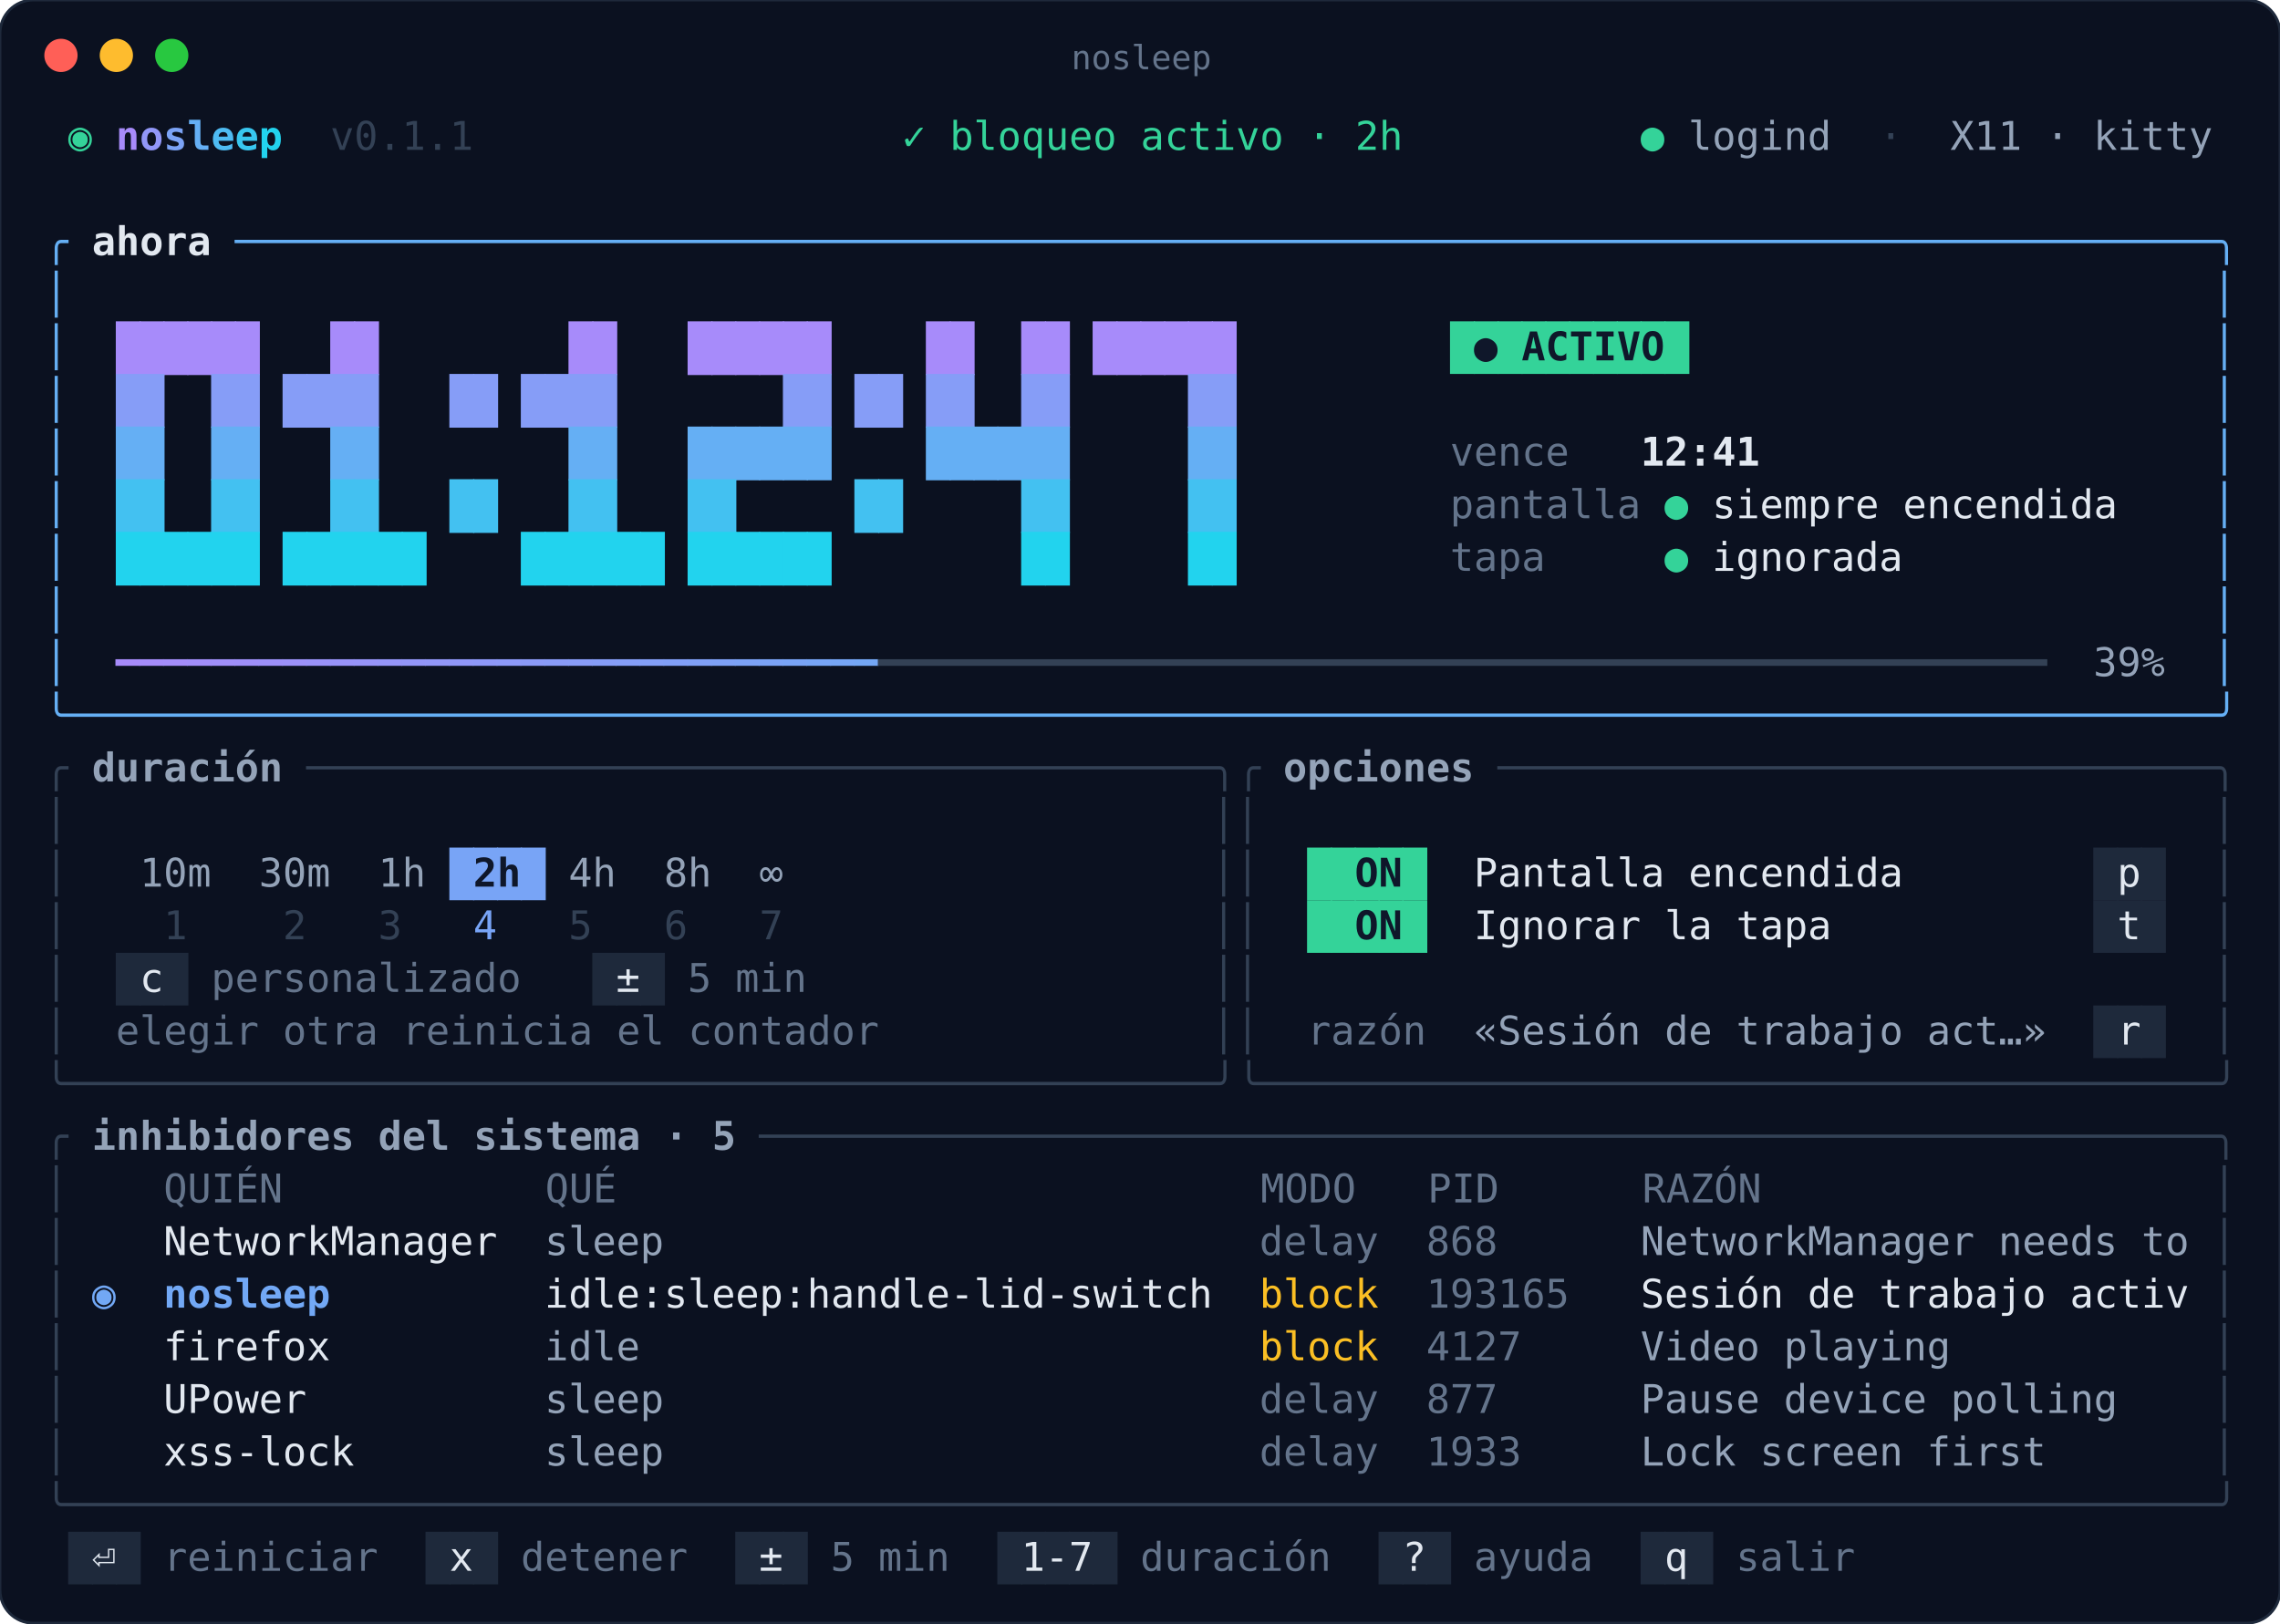
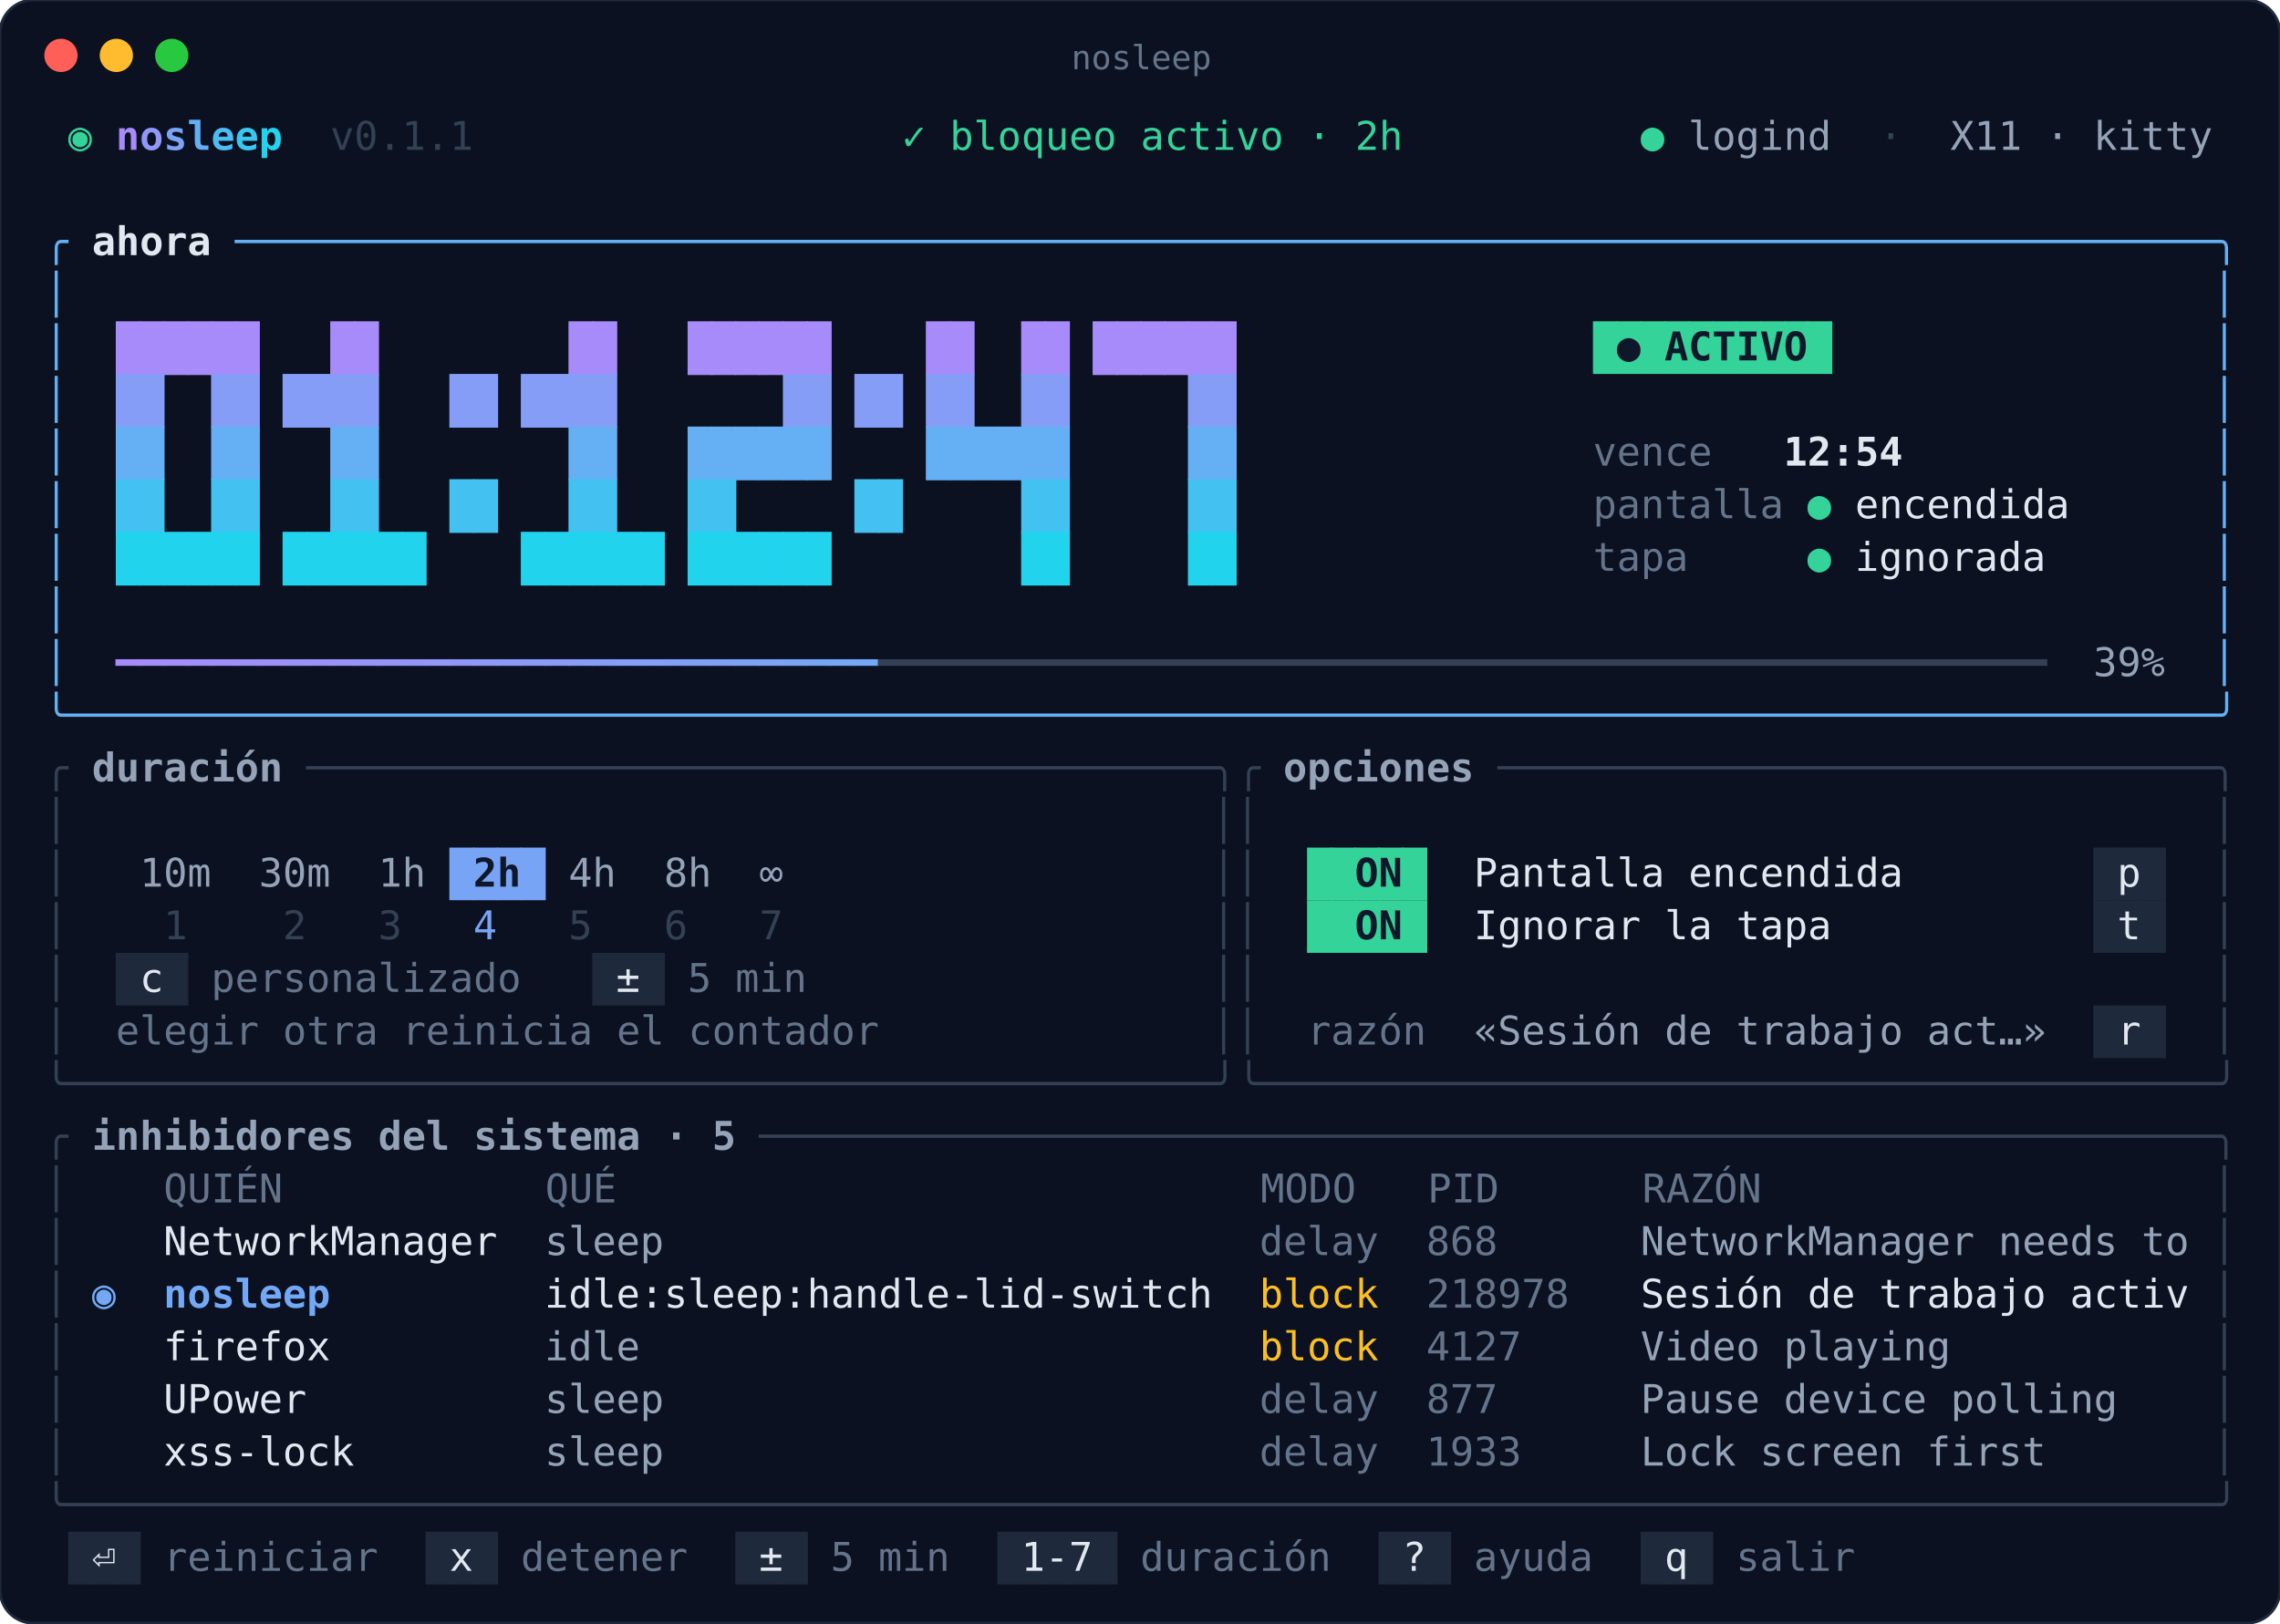
<svg xmlns="http://www.w3.org/2000/svg" xml:space="preserve" width="823" height="586" viewBox="0 0 823 586">
  <style>text{font-family:"JetBrains Mono","Fira Code","DejaVu Sans Mono",Menlo,Consolas,monospace;font-size:14.3px;white-space:pre}</style>
  <rect width="100%" height="100%" rx="12" fill="#0b1120" stroke="#1e293b" />
  <circle cx="22" cy="20" r="6" fill="#ff5f57" />
  <circle cx="42" cy="20" r="6" fill="#febc2e" />
  <circle cx="62" cy="20" r="6" fill="#28c840" />
  <text x="412" y="25" fill="#64748b" text-anchor="middle" style="font-size:12px">nosleep</text>
  <text x="24.6" y="54.1" fill="#34d399" textLength="17.2" lengthAdjust="spacingAndGlyphs">◉ </text>
  <text x="41.8" y="54.1" fill="#a78bfa" font-weight="700" textLength="8.6" lengthAdjust="spacingAndGlyphs">n</text>
  <text x="50.4" y="54.1" fill="#9197f8" font-weight="700" textLength="8.6" lengthAdjust="spacingAndGlyphs">o</text>
  <text x="59.0" y="54.1" fill="#7ba3f6" font-weight="700" textLength="8.6" lengthAdjust="spacingAndGlyphs">s</text>
  <text x="67.6" y="54.1" fill="#65aff4" font-weight="700" textLength="8.6" lengthAdjust="spacingAndGlyphs">l</text>
  <text x="76.2" y="54.1" fill="#4ebbf2" font-weight="700" textLength="8.6" lengthAdjust="spacingAndGlyphs">e</text>
  <text x="84.8" y="54.1" fill="#38c7f0" font-weight="700" textLength="8.6" lengthAdjust="spacingAndGlyphs">e</text>
  <text x="93.4" y="54.1" fill="#22d3ee" font-weight="700" textLength="8.6" lengthAdjust="spacingAndGlyphs">p</text>
  <text x="102.0" y="54.1" fill="#334155" textLength="68.8" lengthAdjust="spacingAndGlyphs">  v0.1.1</text>
  <text x="325.6" y="54.1" fill="#34d399" textLength="180.6" lengthAdjust="spacingAndGlyphs">✓ bloqueo activo · 2h</text>
  <text x="592.2" y="54.1" fill="#34d399" textLength="17.2" lengthAdjust="spacingAndGlyphs">● </text>
  <text x="609.4" y="54.1" fill="#94a3b8" textLength="51.6" lengthAdjust="spacingAndGlyphs">logind</text>
  <text x="661.0" y="54.1" fill="#334155" textLength="43.0" lengthAdjust="spacingAndGlyphs">  ·  </text>
  <text x="704.0" y="54.1" fill="#94a3b8" textLength="94.6" lengthAdjust="spacingAndGlyphs">X11 · kitty</text>
  <text x="16.0" y="92.1" fill="#65aff4" textLength="17.2" lengthAdjust="spacingAndGlyphs">╭ </text>
  <text x="33.2" y="92.1" fill="#e2e8f0" font-weight="700" textLength="43.0" lengthAdjust="spacingAndGlyphs">ahora</text>
  <text x="76.2" y="92.1" fill="#65aff4" textLength="731.0" lengthAdjust="spacingAndGlyphs"> ───────────────────────────────────────────────────────────────────────────────────╮</text>
  <text x="16.0" y="111.1" fill="#65aff4" textLength="8.6" lengthAdjust="spacingAndGlyphs">│</text>
  <text x="798.6" y="111.1" fill="#65aff4" textLength="8.6" lengthAdjust="spacingAndGlyphs">│</text>
  <rect x="41.8" y="116.0" width="9.0" height="19.4" fill="#a78bfa" />
  <rect x="50.4" y="116.0" width="9.0" height="19.4" fill="#a78bfa" />
  <rect x="59.0" y="116.0" width="9.0" height="19.4" fill="#a78bfa" />
  <rect x="67.6" y="116.0" width="9.0" height="19.4" fill="#a78bfa" />
  <rect x="76.2" y="116.0" width="9.0" height="19.4" fill="#a78bfa" />
  <rect x="84.8" y="116.0" width="9.0" height="19.4" fill="#a78bfa" />
  <rect x="119.2" y="116.0" width="9.0" height="19.4" fill="#a78bfa" />
  <rect x="127.8" y="116.0" width="9.0" height="19.4" fill="#a78bfa" />
  <rect x="205.2" y="116.0" width="9.0" height="19.4" fill="#a78bfa" />
  <rect x="213.8" y="116.0" width="9.0" height="19.4" fill="#a78bfa" />
  <rect x="248.2" y="116.0" width="9.0" height="19.4" fill="#a78bfa" />
  <rect x="256.8" y="116.0" width="9.0" height="19.4" fill="#a78bfa" />
  <rect x="265.4" y="116.0" width="9.0" height="19.4" fill="#a78bfa" />
  <rect x="274.0" y="116.0" width="9.0" height="19.4" fill="#a78bfa" />
  <rect x="282.6" y="116.0" width="9.0" height="19.4" fill="#a78bfa" />
  <rect x="291.2" y="116.0" width="9.0" height="19.4" fill="#a78bfa" />
  <rect x="334.2" y="116.0" width="9.0" height="19.4" fill="#a78bfa" />
  <rect x="342.8" y="116.0" width="9.0" height="19.4" fill="#a78bfa" />
  <rect x="368.6" y="116.0" width="9.0" height="19.4" fill="#a78bfa" />
  <rect x="377.2" y="116.0" width="9.0" height="19.4" fill="#a78bfa" />
  <rect x="394.4" y="116.0" width="9.0" height="19.4" fill="#a78bfa" />
  <rect x="403.0" y="116.0" width="9.0" height="19.4" fill="#a78bfa" />
  <rect x="411.6" y="116.0" width="9.0" height="19.4" fill="#a78bfa" />
  <rect x="420.2" y="116.0" width="9.0" height="19.4" fill="#a78bfa" />
  <rect x="428.8" y="116.0" width="9.0" height="19.4" fill="#a78bfa" />
  <rect x="437.4" y="116.0" width="9.0" height="19.4" fill="#a78bfa" />
-   <rect x="523.4" y="116.0" width="9.0" height="19" fill="#34d399" />
-   <rect x="532.0" y="116.0" width="9.0" height="19" fill="#34d399" />
-   <rect x="540.6" y="116.0" width="9.0" height="19" fill="#34d399" />
-   <rect x="549.2" y="116.0" width="9.0" height="19" fill="#34d399" />
-   <rect x="557.8" y="116.0" width="9.0" height="19" fill="#34d399" />
-   <rect x="566.4" y="116.0" width="9.0" height="19" fill="#34d399" />
  <rect x="575.0" y="116.0" width="9.0" height="19" fill="#34d399" />
  <rect x="583.6" y="116.0" width="9.0" height="19" fill="#34d399" />
  <rect x="592.2" y="116.0" width="9.0" height="19" fill="#34d399" />
  <rect x="600.8" y="116.0" width="9.0" height="19" fill="#34d399" />
+   <rect x="609.4" y="116.0" width="9.0" height="19" fill="#34d399" />
+   <rect x="618.0" y="116.0" width="9.0" height="19" fill="#34d399" />
+   <rect x="626.6" y="116.0" width="9.0" height="19" fill="#34d399" />
+   <rect x="635.2" y="116.0" width="9.0" height="19" fill="#34d399" />
+   <rect x="643.8" y="116.0" width="9.0" height="19" fill="#34d399" />
+   <rect x="652.4" y="116.0" width="9.0" height="19" fill="#34d399" />
  <text x="16.0" y="130.1" fill="#65aff4" textLength="8.6" lengthAdjust="spacingAndGlyphs">│</text>
-   <text x="523.4" y="130.1" fill="#0f172a" font-weight="700" textLength="86.0" lengthAdjust="spacingAndGlyphs"> ● ACTIVO </text>
+   <text x="575.0" y="130.1" fill="#0f172a" font-weight="700" textLength="86.0" lengthAdjust="spacingAndGlyphs"> ● ACTIVO </text>
  <text x="798.6" y="130.1" fill="#65aff4" textLength="8.6" lengthAdjust="spacingAndGlyphs">│</text>
  <rect x="41.8" y="135.0" width="9.0" height="19.4" fill="#869df7" />
  <rect x="50.4" y="135.0" width="9.0" height="19.4" fill="#869df7" />
  <rect x="76.2" y="135.0" width="9.0" height="19.4" fill="#869df7" />
  <rect x="84.8" y="135.0" width="9.0" height="19.4" fill="#869df7" />
  <rect x="102.0" y="135.0" width="9.0" height="19.4" fill="#869df7" />
  <rect x="110.6" y="135.0" width="9.0" height="19.4" fill="#869df7" />
  <rect x="119.2" y="135.0" width="9.0" height="19.4" fill="#869df7" />
  <rect x="127.8" y="135.0" width="9.0" height="19.4" fill="#869df7" />
  <rect x="162.2" y="135.0" width="9.0" height="19.4" fill="#869df7" />
  <rect x="170.8" y="135.0" width="9.0" height="19.4" fill="#869df7" />
  <rect x="188.0" y="135.0" width="9.0" height="19.4" fill="#869df7" />
  <rect x="196.6" y="135.0" width="9.0" height="19.4" fill="#869df7" />
  <rect x="205.2" y="135.0" width="9.0" height="19.4" fill="#869df7" />
  <rect x="213.8" y="135.0" width="9.0" height="19.4" fill="#869df7" />
  <rect x="282.6" y="135.0" width="9.0" height="19.4" fill="#869df7" />
  <rect x="291.2" y="135.0" width="9.0" height="19.4" fill="#869df7" />
  <rect x="308.4" y="135.0" width="9.0" height="19.4" fill="#869df7" />
  <rect x="317.0" y="135.0" width="9.0" height="19.4" fill="#869df7" />
  <rect x="334.2" y="135.0" width="9.0" height="19.4" fill="#869df7" />
  <rect x="342.8" y="135.0" width="9.0" height="19.4" fill="#869df7" />
  <rect x="368.6" y="135.0" width="9.0" height="19.4" fill="#869df7" />
  <rect x="377.2" y="135.0" width="9.0" height="19.4" fill="#869df7" />
  <rect x="428.8" y="135.0" width="9.0" height="19.4" fill="#869df7" />
  <rect x="437.4" y="135.0" width="9.0" height="19.4" fill="#869df7" />
  <text x="16.0" y="149.1" fill="#65aff4" textLength="8.6" lengthAdjust="spacingAndGlyphs">│</text>
  <text x="798.6" y="149.1" fill="#65aff4" textLength="8.6" lengthAdjust="spacingAndGlyphs">│</text>
  <rect x="41.8" y="154.0" width="9.0" height="19.4" fill="#65aff4" />
  <rect x="50.4" y="154.0" width="9.0" height="19.4" fill="#65aff4" />
  <rect x="76.2" y="154.0" width="9.0" height="19.4" fill="#65aff4" />
  <rect x="84.8" y="154.0" width="9.0" height="19.4" fill="#65aff4" />
  <rect x="119.2" y="154.0" width="9.0" height="19.4" fill="#65aff4" />
  <rect x="127.8" y="154.0" width="9.0" height="19.4" fill="#65aff4" />
  <rect x="205.2" y="154.0" width="9.0" height="19.4" fill="#65aff4" />
  <rect x="213.8" y="154.0" width="9.0" height="19.4" fill="#65aff4" />
  <rect x="248.2" y="154.0" width="9.0" height="19.4" fill="#65aff4" />
  <rect x="256.8" y="154.0" width="9.0" height="19.4" fill="#65aff4" />
  <rect x="265.4" y="154.0" width="9.0" height="19.4" fill="#65aff4" />
  <rect x="274.0" y="154.0" width="9.0" height="19.4" fill="#65aff4" />
  <rect x="282.6" y="154.0" width="9.0" height="19.4" fill="#65aff4" />
  <rect x="291.2" y="154.0" width="9.0" height="19.4" fill="#65aff4" />
  <rect x="334.2" y="154.0" width="9.0" height="19.4" fill="#65aff4" />
  <rect x="342.8" y="154.0" width="9.0" height="19.4" fill="#65aff4" />
  <rect x="351.4" y="154.0" width="9.0" height="19.4" fill="#65aff4" />
  <rect x="360.0" y="154.0" width="9.0" height="19.4" fill="#65aff4" />
  <rect x="368.6" y="154.0" width="9.0" height="19.4" fill="#65aff4" />
  <rect x="377.2" y="154.0" width="9.0" height="19.4" fill="#65aff4" />
  <rect x="428.8" y="154.0" width="9.0" height="19.4" fill="#65aff4" />
  <rect x="437.4" y="154.0" width="9.0" height="19.4" fill="#65aff4" />
  <text x="16.0" y="168.1" fill="#65aff4" textLength="8.6" lengthAdjust="spacingAndGlyphs">│</text>
-   <text x="523.4" y="168.1" fill="#64748b" textLength="68.8" lengthAdjust="spacingAndGlyphs">vence   </text>
-   <text x="592.2" y="168.1" fill="#e2e8f0" font-weight="700" textLength="43.0" lengthAdjust="spacingAndGlyphs">12:41</text>
+   <text x="575.0" y="168.1" fill="#64748b" textLength="68.8" lengthAdjust="spacingAndGlyphs">vence   </text>
+   <text x="643.8" y="168.1" fill="#e2e8f0" font-weight="700" textLength="43.0" lengthAdjust="spacingAndGlyphs">12:54</text>
  <text x="798.6" y="168.1" fill="#65aff4" textLength="8.6" lengthAdjust="spacingAndGlyphs">│</text>
  <rect x="41.8" y="173.0" width="9.0" height="19.4" fill="#43c1f1" />
  <rect x="50.4" y="173.0" width="9.0" height="19.4" fill="#43c1f1" />
  <rect x="76.2" y="173.0" width="9.0" height="19.4" fill="#43c1f1" />
  <rect x="84.8" y="173.0" width="9.0" height="19.4" fill="#43c1f1" />
  <rect x="119.2" y="173.0" width="9.0" height="19.4" fill="#43c1f1" />
  <rect x="127.8" y="173.0" width="9.0" height="19.4" fill="#43c1f1" />
  <rect x="162.2" y="173.0" width="9.0" height="19.4" fill="#43c1f1" />
  <rect x="170.8" y="173.0" width="9.0" height="19.4" fill="#43c1f1" />
  <rect x="205.2" y="173.0" width="9.0" height="19.4" fill="#43c1f1" />
  <rect x="213.8" y="173.0" width="9.0" height="19.4" fill="#43c1f1" />
  <rect x="248.2" y="173.0" width="9.0" height="19.4" fill="#43c1f1" />
  <rect x="256.8" y="173.0" width="9.0" height="19.4" fill="#43c1f1" />
  <rect x="308.4" y="173.0" width="9.0" height="19.4" fill="#43c1f1" />
  <rect x="317.0" y="173.0" width="9.0" height="19.4" fill="#43c1f1" />
  <rect x="368.6" y="173.0" width="9.0" height="19.4" fill="#43c1f1" />
  <rect x="377.2" y="173.0" width="9.0" height="19.4" fill="#43c1f1" />
  <rect x="428.8" y="173.0" width="9.0" height="19.4" fill="#43c1f1" />
  <rect x="437.4" y="173.0" width="9.0" height="19.4" fill="#43c1f1" />
  <text x="16.0" y="187.1" fill="#65aff4" textLength="8.6" lengthAdjust="spacingAndGlyphs">│</text>
-   <text x="523.4" y="187.1" fill="#64748b" textLength="77.4" lengthAdjust="spacingAndGlyphs">pantalla </text>
-   <text x="600.8" y="187.1" fill="#34d399" textLength="17.2" lengthAdjust="spacingAndGlyphs">● </text>
-   <text x="618.0" y="187.1" fill="#e2e8f0" textLength="146.2" lengthAdjust="spacingAndGlyphs">siempre encendida</text>
+   <text x="575.0" y="187.1" fill="#64748b" textLength="77.4" lengthAdjust="spacingAndGlyphs">pantalla </text>
+   <text x="652.4" y="187.1" fill="#34d399" textLength="17.2" lengthAdjust="spacingAndGlyphs">● </text>
+   <text x="669.6" y="187.1" fill="#e2e8f0" textLength="77.4" lengthAdjust="spacingAndGlyphs">encendida</text>
  <text x="798.6" y="187.1" fill="#65aff4" textLength="8.6" lengthAdjust="spacingAndGlyphs">│</text>
  <rect x="41.8" y="192.0" width="9.0" height="19.4" fill="#22d3ee" />
  <rect x="50.4" y="192.0" width="9.0" height="19.4" fill="#22d3ee" />
  <rect x="59.0" y="192.0" width="9.0" height="19.4" fill="#22d3ee" />
  <rect x="67.6" y="192.0" width="9.0" height="19.4" fill="#22d3ee" />
  <rect x="76.2" y="192.0" width="9.0" height="19.4" fill="#22d3ee" />
  <rect x="84.8" y="192.0" width="9.0" height="19.4" fill="#22d3ee" />
  <rect x="102.0" y="192.0" width="9.0" height="19.4" fill="#22d3ee" />
  <rect x="110.6" y="192.0" width="9.0" height="19.4" fill="#22d3ee" />
  <rect x="119.2" y="192.0" width="9.0" height="19.4" fill="#22d3ee" />
  <rect x="127.8" y="192.0" width="9.0" height="19.4" fill="#22d3ee" />
  <rect x="136.4" y="192.0" width="9.0" height="19.4" fill="#22d3ee" />
  <rect x="145.0" y="192.0" width="9.0" height="19.4" fill="#22d3ee" />
  <rect x="188.0" y="192.0" width="9.0" height="19.4" fill="#22d3ee" />
  <rect x="196.6" y="192.0" width="9.0" height="19.4" fill="#22d3ee" />
  <rect x="205.2" y="192.0" width="9.0" height="19.4" fill="#22d3ee" />
  <rect x="213.8" y="192.0" width="9.0" height="19.4" fill="#22d3ee" />
  <rect x="222.4" y="192.0" width="9.0" height="19.4" fill="#22d3ee" />
  <rect x="231.0" y="192.0" width="9.0" height="19.4" fill="#22d3ee" />
  <rect x="248.2" y="192.0" width="9.0" height="19.4" fill="#22d3ee" />
  <rect x="256.8" y="192.0" width="9.0" height="19.4" fill="#22d3ee" />
  <rect x="265.4" y="192.0" width="9.0" height="19.4" fill="#22d3ee" />
  <rect x="274.0" y="192.0" width="9.0" height="19.4" fill="#22d3ee" />
  <rect x="282.6" y="192.0" width="9.0" height="19.4" fill="#22d3ee" />
  <rect x="291.2" y="192.0" width="9.0" height="19.4" fill="#22d3ee" />
  <rect x="368.6" y="192.0" width="9.0" height="19.4" fill="#22d3ee" />
  <rect x="377.2" y="192.0" width="9.0" height="19.4" fill="#22d3ee" />
  <rect x="428.8" y="192.0" width="9.0" height="19.4" fill="#22d3ee" />
  <rect x="437.4" y="192.0" width="9.0" height="19.4" fill="#22d3ee" />
  <text x="16.0" y="206.1" fill="#65aff4" textLength="8.6" lengthAdjust="spacingAndGlyphs">│</text>
-   <text x="523.4" y="206.1" fill="#64748b" textLength="77.4" lengthAdjust="spacingAndGlyphs">tapa     </text>
-   <text x="600.8" y="206.1" fill="#34d399" textLength="17.2" lengthAdjust="spacingAndGlyphs">● </text>
-   <text x="618.0" y="206.1" fill="#e2e8f0" textLength="68.8" lengthAdjust="spacingAndGlyphs">ignorada</text>
+   <text x="575.0" y="206.1" fill="#64748b" textLength="77.4" lengthAdjust="spacingAndGlyphs">tapa     </text>
+   <text x="652.4" y="206.1" fill="#34d399" textLength="17.2" lengthAdjust="spacingAndGlyphs">● </text>
+   <text x="669.6" y="206.1" fill="#e2e8f0" textLength="68.8" lengthAdjust="spacingAndGlyphs">ignorada</text>
  <text x="798.6" y="206.1" fill="#65aff4" textLength="8.6" lengthAdjust="spacingAndGlyphs">│</text>
  <text x="16.0" y="225.1" fill="#65aff4" textLength="8.6" lengthAdjust="spacingAndGlyphs">│</text>
  <text x="798.6" y="225.1" fill="#65aff4" textLength="8.6" lengthAdjust="spacingAndGlyphs">│</text>
  <text x="16.0" y="244.1" fill="#65aff4" textLength="8.6" lengthAdjust="spacingAndGlyphs">│</text>
  <text x="41.8" y="244.1" fill="#a78bfa" textLength="8.6" lengthAdjust="spacingAndGlyphs">━</text>
  <text x="50.4" y="244.1" fill="#a58cfa" textLength="8.6" lengthAdjust="spacingAndGlyphs">━</text>
  <text x="59.0" y="244.1" fill="#a48dfa" textLength="8.6" lengthAdjust="spacingAndGlyphs">━</text>
  <text x="67.6" y="244.1" fill="#a28efa" textLength="8.6" lengthAdjust="spacingAndGlyphs">━</text>
  <text x="76.2" y="244.1" fill="#a08ff9" textLength="8.6" lengthAdjust="spacingAndGlyphs">━</text>
  <text x="84.8" y="244.1" fill="#9f8ff9" textLength="8.6" lengthAdjust="spacingAndGlyphs">━</text>
  <text x="93.4" y="244.1" fill="#9d90f9" textLength="8.6" lengthAdjust="spacingAndGlyphs">━</text>
  <text x="102.0" y="244.1" fill="#9c91f9" textLength="8.6" lengthAdjust="spacingAndGlyphs">━</text>
  <text x="110.6" y="244.1" fill="#9a92f9" textLength="8.6" lengthAdjust="spacingAndGlyphs">━</text>
  <text x="119.2" y="244.1" fill="#9893f9" textLength="8.6" lengthAdjust="spacingAndGlyphs">━</text>
  <text x="127.8" y="244.1" fill="#9794f9" textLength="8.6" lengthAdjust="spacingAndGlyphs">━</text>
  <text x="136.4" y="244.1" fill="#9595f8" textLength="8.6" lengthAdjust="spacingAndGlyphs">━</text>
  <text x="145.0" y="244.1" fill="#9396f8" textLength="8.6" lengthAdjust="spacingAndGlyphs">━</text>
  <text x="153.6" y="244.1" fill="#9297f8" textLength="8.6" lengthAdjust="spacingAndGlyphs">━</text>
  <text x="162.2" y="244.1" fill="#9097f8" textLength="8.6" lengthAdjust="spacingAndGlyphs">━</text>
  <text x="170.8" y="244.1" fill="#8e98f8" textLength="8.6" lengthAdjust="spacingAndGlyphs">━</text>
  <text x="179.4" y="244.1" fill="#8d99f8" textLength="8.6" lengthAdjust="spacingAndGlyphs">━</text>
  <text x="188.0" y="244.1" fill="#8b9af7" textLength="8.6" lengthAdjust="spacingAndGlyphs">━</text>
  <text x="196.6" y="244.1" fill="#899bf7" textLength="8.6" lengthAdjust="spacingAndGlyphs">━</text>
  <text x="205.2" y="244.1" fill="#889cf7" textLength="8.6" lengthAdjust="spacingAndGlyphs">━</text>
  <text x="213.8" y="244.1" fill="#869df7" textLength="8.6" lengthAdjust="spacingAndGlyphs">━</text>
  <text x="222.4" y="244.1" fill="#859ef7" textLength="8.6" lengthAdjust="spacingAndGlyphs">━</text>
  <text x="231.0" y="244.1" fill="#839ff7" textLength="8.6" lengthAdjust="spacingAndGlyphs">━</text>
  <text x="239.6" y="244.1" fill="#819ff7" textLength="8.6" lengthAdjust="spacingAndGlyphs">━</text>
  <text x="248.2" y="244.1" fill="#80a0f6" textLength="8.6" lengthAdjust="spacingAndGlyphs">━</text>
  <text x="256.8" y="244.1" fill="#7ea1f6" textLength="8.6" lengthAdjust="spacingAndGlyphs">━</text>
  <text x="265.4" y="244.1" fill="#7ca2f6" textLength="8.6" lengthAdjust="spacingAndGlyphs">━</text>
  <text x="274.0" y="244.1" fill="#7ba3f6" textLength="8.6" lengthAdjust="spacingAndGlyphs">━</text>
  <text x="282.6" y="244.1" fill="#79a4f6" textLength="8.6" lengthAdjust="spacingAndGlyphs">━</text>
  <text x="291.2" y="244.1" fill="#77a5f6" textLength="8.6" lengthAdjust="spacingAndGlyphs">━</text>
  <text x="299.8" y="244.1" fill="#76a6f6" textLength="8.6" lengthAdjust="spacingAndGlyphs">━</text>
  <text x="308.4" y="244.1" fill="#74a7f5" textLength="8.6" lengthAdjust="spacingAndGlyphs">━</text>
  <text x="317.0" y="244.1" fill="#334155" textLength="421.4" lengthAdjust="spacingAndGlyphs">━━━━━━━━━━━━━━━━━━━━━━━━━━━━━━━━━━━━━━━━━━━━━━━━━</text>
  <text x="738.4" y="244.1" fill="#94a3b8" textLength="43.0" lengthAdjust="spacingAndGlyphs">  39%</text>
  <text x="798.6" y="244.1" fill="#65aff4" textLength="8.6" lengthAdjust="spacingAndGlyphs">│</text>
  <text x="16.0" y="263.1" fill="#65aff4" textLength="791.2" lengthAdjust="spacingAndGlyphs">╰──────────────────────────────────────────────────────────────────────────────────────────╯</text>
  <text x="16.0" y="282.1" fill="#334155" textLength="17.2" lengthAdjust="spacingAndGlyphs">╭ </text>
  <text x="33.2" y="282.1" fill="#94a3b8" font-weight="700" textLength="68.8" lengthAdjust="spacingAndGlyphs">duración</text>
  <text x="102.0" y="282.1" fill="#334155" textLength="361.2" lengthAdjust="spacingAndGlyphs"> ──────────────────────────────────────╮╭ </text>
  <text x="463.2" y="282.1" fill="#94a3b8" font-weight="700" textLength="68.8" lengthAdjust="spacingAndGlyphs">opciones</text>
  <text x="532.0" y="282.1" fill="#334155" textLength="275.2" lengthAdjust="spacingAndGlyphs"> ──────────────────────────────╮</text>
  <text x="16.0" y="301.1" fill="#334155" textLength="8.6" lengthAdjust="spacingAndGlyphs">│</text>
  <text x="437.4" y="301.1" fill="#334155" textLength="17.2" lengthAdjust="spacingAndGlyphs">││</text>
  <text x="798.6" y="301.1" fill="#334155" textLength="8.6" lengthAdjust="spacingAndGlyphs">│</text>
  <rect x="162.2" y="306.0" width="9.0" height="19" fill="#78a4f6" />
  <rect x="170.8" y="306.0" width="9.0" height="19" fill="#78a4f6" />
  <rect x="179.4" y="306.0" width="9.0" height="19" fill="#78a4f6" />
  <rect x="188.0" y="306.0" width="9.0" height="19" fill="#78a4f6" />
  <rect x="471.8" y="306.0" width="9.0" height="19" fill="#34d399" />
  <rect x="480.4" y="306.0" width="9.0" height="19" fill="#34d399" />
  <rect x="489.0" y="306.0" width="9.0" height="19" fill="#34d399" />
  <rect x="497.6" y="306.0" width="9.0" height="19" fill="#34d399" />
  <rect x="506.2" y="306.0" width="9.0" height="19" fill="#34d399" />
  <rect x="755.6" y="306.0" width="9.0" height="19" fill="#1e293b" />
  <rect x="764.2" y="306.0" width="9.0" height="19" fill="#1e293b" />
  <rect x="772.8" y="306.0" width="9.0" height="19" fill="#1e293b" />
  <text x="16.0" y="320.1" fill="#334155" textLength="8.6" lengthAdjust="spacingAndGlyphs">│</text>
  <text x="41.8" y="320.1" fill="#94a3b8" textLength="120.4" lengthAdjust="spacingAndGlyphs"> 10m  30m  1h </text>
  <text x="162.2" y="320.1" fill="#0f172a" font-weight="700" textLength="34.4" lengthAdjust="spacingAndGlyphs"> 2h </text>
  <text x="196.6" y="320.1" fill="#94a3b8" textLength="94.6" lengthAdjust="spacingAndGlyphs"> 4h  8h  ∞ </text>
  <text x="437.4" y="320.1" fill="#334155" textLength="17.2" lengthAdjust="spacingAndGlyphs">││</text>
  <text x="471.8" y="320.1" fill="#0f172a" font-weight="700" textLength="43.0" lengthAdjust="spacingAndGlyphs">  ON </text>
  <text x="532.0" y="320.1" fill="#e2e8f0" textLength="154.8" lengthAdjust="spacingAndGlyphs">Pantalla encendida</text>
  <text x="755.6" y="320.1" fill="#e2e8f0" textLength="25.8" lengthAdjust="spacingAndGlyphs"> p </text>
  <text x="798.6" y="320.1" fill="#334155" textLength="8.6" lengthAdjust="spacingAndGlyphs">│</text>
  <rect x="471.8" y="325.0" width="9.0" height="19" fill="#34d399" />
  <rect x="480.4" y="325.0" width="9.0" height="19" fill="#34d399" />
  <rect x="489.0" y="325.0" width="9.0" height="19" fill="#34d399" />
  <rect x="497.6" y="325.0" width="9.0" height="19" fill="#34d399" />
  <rect x="506.2" y="325.0" width="9.0" height="19" fill="#34d399" />
  <rect x="755.6" y="325.0" width="9.0" height="19" fill="#1e293b" />
  <rect x="764.2" y="325.0" width="9.0" height="19" fill="#1e293b" />
  <rect x="772.8" y="325.0" width="9.0" height="19" fill="#1e293b" />
  <text x="16.0" y="339.1" fill="#334155" textLength="8.6" lengthAdjust="spacingAndGlyphs">│</text>
  <text x="41.8" y="339.1" fill="#334155" textLength="120.4" lengthAdjust="spacingAndGlyphs">  1    2   3  </text>
  <text x="162.2" y="339.1" fill="#78a4f6" textLength="34.4" lengthAdjust="spacingAndGlyphs"> 4  </text>
  <text x="196.6" y="339.1" fill="#334155" textLength="94.6" lengthAdjust="spacingAndGlyphs"> 5   6   7 </text>
  <text x="437.4" y="339.1" fill="#334155" textLength="17.2" lengthAdjust="spacingAndGlyphs">││</text>
  <text x="471.8" y="339.1" fill="#0f172a" font-weight="700" textLength="43.0" lengthAdjust="spacingAndGlyphs">  ON </text>
  <text x="532.0" y="339.1" fill="#e2e8f0" textLength="129.0" lengthAdjust="spacingAndGlyphs">Ignorar la tapa</text>
  <text x="755.6" y="339.1" fill="#e2e8f0" textLength="25.8" lengthAdjust="spacingAndGlyphs"> t </text>
  <text x="798.6" y="339.1" fill="#334155" textLength="8.6" lengthAdjust="spacingAndGlyphs">│</text>
  <rect x="41.8" y="344.0" width="9.0" height="19" fill="#1e293b" />
  <rect x="50.4" y="344.0" width="9.0" height="19" fill="#1e293b" />
  <rect x="59.0" y="344.0" width="9.0" height="19" fill="#1e293b" />
  <rect x="213.8" y="344.0" width="9.0" height="19" fill="#1e293b" />
  <rect x="222.4" y="344.0" width="9.0" height="19" fill="#1e293b" />
  <rect x="231.0" y="344.0" width="9.0" height="19" fill="#1e293b" />
  <text x="16.0" y="358.1" fill="#334155" textLength="8.6" lengthAdjust="spacingAndGlyphs">│</text>
  <text x="41.8" y="358.1" fill="#e2e8f0" textLength="25.8" lengthAdjust="spacingAndGlyphs"> c </text>
  <text x="67.6" y="358.1" fill="#64748b" textLength="146.2" lengthAdjust="spacingAndGlyphs"> personalizado   </text>
  <text x="213.8" y="358.1" fill="#e2e8f0" textLength="25.8" lengthAdjust="spacingAndGlyphs"> ± </text>
  <text x="239.6" y="358.1" fill="#64748b" textLength="51.6" lengthAdjust="spacingAndGlyphs"> 5 min</text>
  <text x="437.4" y="358.1" fill="#334155" textLength="17.2" lengthAdjust="spacingAndGlyphs">││</text>
  <text x="798.6" y="358.1" fill="#334155" textLength="8.6" lengthAdjust="spacingAndGlyphs">│</text>
  <rect x="755.6" y="363.0" width="9.0" height="19" fill="#1e293b" />
  <rect x="764.2" y="363.0" width="9.0" height="19" fill="#1e293b" />
  <rect x="772.8" y="363.0" width="9.0" height="19" fill="#1e293b" />
  <text x="16.0" y="377.1" fill="#334155" textLength="8.6" lengthAdjust="spacingAndGlyphs">│</text>
  <text x="41.8" y="377.1" fill="#64748b" textLength="275.2" lengthAdjust="spacingAndGlyphs">elegir otra reinicia el contador</text>
  <text x="437.4" y="377.1" fill="#334155" textLength="17.2" lengthAdjust="spacingAndGlyphs">││</text>
  <text x="471.8" y="377.1" fill="#64748b" textLength="60.2" lengthAdjust="spacingAndGlyphs">razón  </text>
  <text x="532.0" y="377.1" fill="#94a3b8" textLength="206.4" lengthAdjust="spacingAndGlyphs">«Sesión de trabajo act…»</text>
  <text x="755.6" y="377.1" fill="#e2e8f0" textLength="25.8" lengthAdjust="spacingAndGlyphs"> r </text>
  <text x="798.6" y="377.1" fill="#334155" textLength="8.6" lengthAdjust="spacingAndGlyphs">│</text>
  <text x="16.0" y="396.1" fill="#334155" textLength="791.2" lengthAdjust="spacingAndGlyphs">╰────────────────────────────────────────────────╯╰────────────────────────────────────────╯</text>
  <text x="16.0" y="415.1" fill="#334155" textLength="17.2" lengthAdjust="spacingAndGlyphs">╭ </text>
  <text x="33.2" y="415.1" fill="#94a3b8" font-weight="700" textLength="232.2" lengthAdjust="spacingAndGlyphs">inhibidores del sistema · 5</text>
  <text x="265.4" y="415.1" fill="#334155" textLength="541.8" lengthAdjust="spacingAndGlyphs"> ─────────────────────────────────────────────────────────────╮</text>
  <text x="16.0" y="434.1" fill="#334155" textLength="8.6" lengthAdjust="spacingAndGlyphs">│</text>
  <text x="33.2" y="434.1" fill="#64748b" textLength="756.8" lengthAdjust="spacingAndGlyphs">   QUIÉN           QUÉ                           MODO   PID      RAZÓN                  </text>
  <text x="798.6" y="434.1" fill="#334155" textLength="8.6" lengthAdjust="spacingAndGlyphs">│</text>
  <text x="16.0" y="453.1" fill="#334155" textLength="8.6" lengthAdjust="spacingAndGlyphs">│</text>
  <text x="59.0" y="453.1" fill="#e2e8f0" textLength="120.4" lengthAdjust="spacingAndGlyphs">NetworkManager</text>
  <text x="196.6" y="453.1" fill="#94a3b8" textLength="43.0" lengthAdjust="spacingAndGlyphs">sleep</text>
  <text x="454.6" y="453.1" fill="#64748b" textLength="43.0" lengthAdjust="spacingAndGlyphs">delay</text>
  <text x="514.8" y="453.1" fill="#64748b" textLength="25.8" lengthAdjust="spacingAndGlyphs">868</text>
  <text x="592.2" y="453.1" fill="#94a3b8" textLength="197.8" lengthAdjust="spacingAndGlyphs">NetworkManager needs to</text>
  <text x="798.6" y="453.1" fill="#334155" textLength="8.6" lengthAdjust="spacingAndGlyphs">│</text>
  <text x="16.0" y="472.1" fill="#334155" textLength="8.6" lengthAdjust="spacingAndGlyphs">│</text>
  <text x="33.2" y="472.1" fill="#72a8f5" textLength="8.6" lengthAdjust="spacingAndGlyphs">◉</text>
  <text x="59.0" y="472.1" fill="#72a8f5" font-weight="700" textLength="60.2" lengthAdjust="spacingAndGlyphs">nosleep</text>
  <text x="196.6" y="472.1" fill="#e2e8f0" textLength="240.8" lengthAdjust="spacingAndGlyphs">idle:sleep:handle-lid-switch</text>
  <text x="454.6" y="472.1" fill="#fbbf24" textLength="43.0" lengthAdjust="spacingAndGlyphs">block</text>
-   <text x="514.8" y="472.1" fill="#64748b" textLength="51.6" lengthAdjust="spacingAndGlyphs">193165</text>
+   <text x="514.8" y="472.1" fill="#64748b" textLength="51.6" lengthAdjust="spacingAndGlyphs">218978</text>
  <text x="592.2" y="472.1" fill="#e2e8f0" textLength="197.8" lengthAdjust="spacingAndGlyphs">Sesión de trabajo activ</text>
  <text x="798.6" y="472.1" fill="#334155" textLength="8.6" lengthAdjust="spacingAndGlyphs">│</text>
  <text x="16.0" y="491.1" fill="#334155" textLength="8.6" lengthAdjust="spacingAndGlyphs">│</text>
  <text x="59.0" y="491.1" fill="#e2e8f0" textLength="60.2" lengthAdjust="spacingAndGlyphs">firefox</text>
  <text x="196.6" y="491.1" fill="#94a3b8" textLength="34.4" lengthAdjust="spacingAndGlyphs">idle</text>
  <text x="454.6" y="491.1" fill="#fbbf24" textLength="43.0" lengthAdjust="spacingAndGlyphs">block</text>
  <text x="514.8" y="491.1" fill="#64748b" textLength="34.4" lengthAdjust="spacingAndGlyphs">4127</text>
  <text x="592.2" y="491.1" fill="#94a3b8" textLength="111.8" lengthAdjust="spacingAndGlyphs">Video playing</text>
  <text x="798.6" y="491.1" fill="#334155" textLength="8.6" lengthAdjust="spacingAndGlyphs">│</text>
  <text x="16.0" y="510.1" fill="#334155" textLength="8.6" lengthAdjust="spacingAndGlyphs">│</text>
  <text x="59.0" y="510.1" fill="#e2e8f0" textLength="51.6" lengthAdjust="spacingAndGlyphs">UPower</text>
  <text x="196.6" y="510.1" fill="#94a3b8" textLength="43.0" lengthAdjust="spacingAndGlyphs">sleep</text>
  <text x="454.6" y="510.1" fill="#64748b" textLength="43.0" lengthAdjust="spacingAndGlyphs">delay</text>
  <text x="514.8" y="510.1" fill="#64748b" textLength="25.8" lengthAdjust="spacingAndGlyphs">877</text>
  <text x="592.2" y="510.1" fill="#94a3b8" textLength="172.0" lengthAdjust="spacingAndGlyphs">Pause device polling</text>
  <text x="798.6" y="510.1" fill="#334155" textLength="8.6" lengthAdjust="spacingAndGlyphs">│</text>
  <text x="16.0" y="529.1" fill="#334155" textLength="8.6" lengthAdjust="spacingAndGlyphs">│</text>
  <text x="59.0" y="529.1" fill="#e2e8f0" textLength="68.8" lengthAdjust="spacingAndGlyphs">xss-lock</text>
  <text x="196.6" y="529.1" fill="#94a3b8" textLength="43.0" lengthAdjust="spacingAndGlyphs">sleep</text>
  <text x="454.6" y="529.1" fill="#64748b" textLength="43.0" lengthAdjust="spacingAndGlyphs">delay</text>
  <text x="514.8" y="529.1" fill="#64748b" textLength="34.4" lengthAdjust="spacingAndGlyphs">1933</text>
  <text x="592.2" y="529.1" fill="#94a3b8" textLength="146.2" lengthAdjust="spacingAndGlyphs">Lock screen first</text>
  <text x="798.6" y="529.1" fill="#334155" textLength="8.6" lengthAdjust="spacingAndGlyphs">│</text>
  <text x="16.0" y="548.1" fill="#334155" textLength="791.2" lengthAdjust="spacingAndGlyphs">╰──────────────────────────────────────────────────────────────────────────────────────────╯</text>
  <rect x="24.6" y="553.0" width="9.0" height="19" fill="#1e293b" />
  <rect x="33.2" y="553.0" width="9.0" height="19" fill="#1e293b" />
  <rect x="41.8" y="553.0" width="9.0" height="19" fill="#1e293b" />
  <rect x="153.6" y="553.0" width="9.0" height="19" fill="#1e293b" />
  <rect x="162.2" y="553.0" width="9.0" height="19" fill="#1e293b" />
  <rect x="170.8" y="553.0" width="9.0" height="19" fill="#1e293b" />
  <rect x="265.4" y="553.0" width="9.0" height="19" fill="#1e293b" />
  <rect x="274.0" y="553.0" width="9.0" height="19" fill="#1e293b" />
  <rect x="282.6" y="553.0" width="9.0" height="19" fill="#1e293b" />
  <rect x="360.0" y="553.0" width="9.0" height="19" fill="#1e293b" />
  <rect x="368.6" y="553.0" width="9.0" height="19" fill="#1e293b" />
  <rect x="377.2" y="553.0" width="9.0" height="19" fill="#1e293b" />
  <rect x="385.8" y="553.0" width="9.0" height="19" fill="#1e293b" />
  <rect x="394.4" y="553.0" width="9.0" height="19" fill="#1e293b" />
  <rect x="497.6" y="553.0" width="9.0" height="19" fill="#1e293b" />
  <rect x="506.2" y="553.0" width="9.0" height="19" fill="#1e293b" />
  <rect x="514.8" y="553.0" width="9.0" height="19" fill="#1e293b" />
  <rect x="592.2" y="553.0" width="9.0" height="19" fill="#1e293b" />
  <rect x="600.8" y="553.0" width="9.0" height="19" fill="#1e293b" />
  <rect x="609.4" y="553.0" width="9.0" height="19" fill="#1e293b" />
  <text x="24.6" y="567.1" fill="#e2e8f0" textLength="25.8" lengthAdjust="spacingAndGlyphs"> ⏎ </text>
  <text x="50.4" y="567.1" fill="#64748b" textLength="103.2" lengthAdjust="spacingAndGlyphs"> reiniciar  </text>
  <text x="153.6" y="567.1" fill="#e2e8f0" textLength="25.8" lengthAdjust="spacingAndGlyphs"> x </text>
  <text x="179.4" y="567.1" fill="#64748b" textLength="86.0" lengthAdjust="spacingAndGlyphs"> detener  </text>
  <text x="265.4" y="567.1" fill="#e2e8f0" textLength="25.8" lengthAdjust="spacingAndGlyphs"> ± </text>
  <text x="291.2" y="567.1" fill="#64748b" textLength="68.8" lengthAdjust="spacingAndGlyphs"> 5 min  </text>
  <text x="360.0" y="567.1" fill="#e2e8f0" textLength="43.0" lengthAdjust="spacingAndGlyphs"> 1-7 </text>
  <text x="403.0" y="567.1" fill="#64748b" textLength="94.6" lengthAdjust="spacingAndGlyphs"> duración  </text>
  <text x="497.6" y="567.1" fill="#e2e8f0" textLength="25.8" lengthAdjust="spacingAndGlyphs"> ? </text>
  <text x="523.4" y="567.1" fill="#64748b" textLength="68.8" lengthAdjust="spacingAndGlyphs"> ayuda  </text>
  <text x="592.2" y="567.1" fill="#e2e8f0" textLength="25.8" lengthAdjust="spacingAndGlyphs"> q </text>
  <text x="618.0" y="567.1" fill="#64748b" textLength="68.8" lengthAdjust="spacingAndGlyphs"> salir  </text>
</svg>
